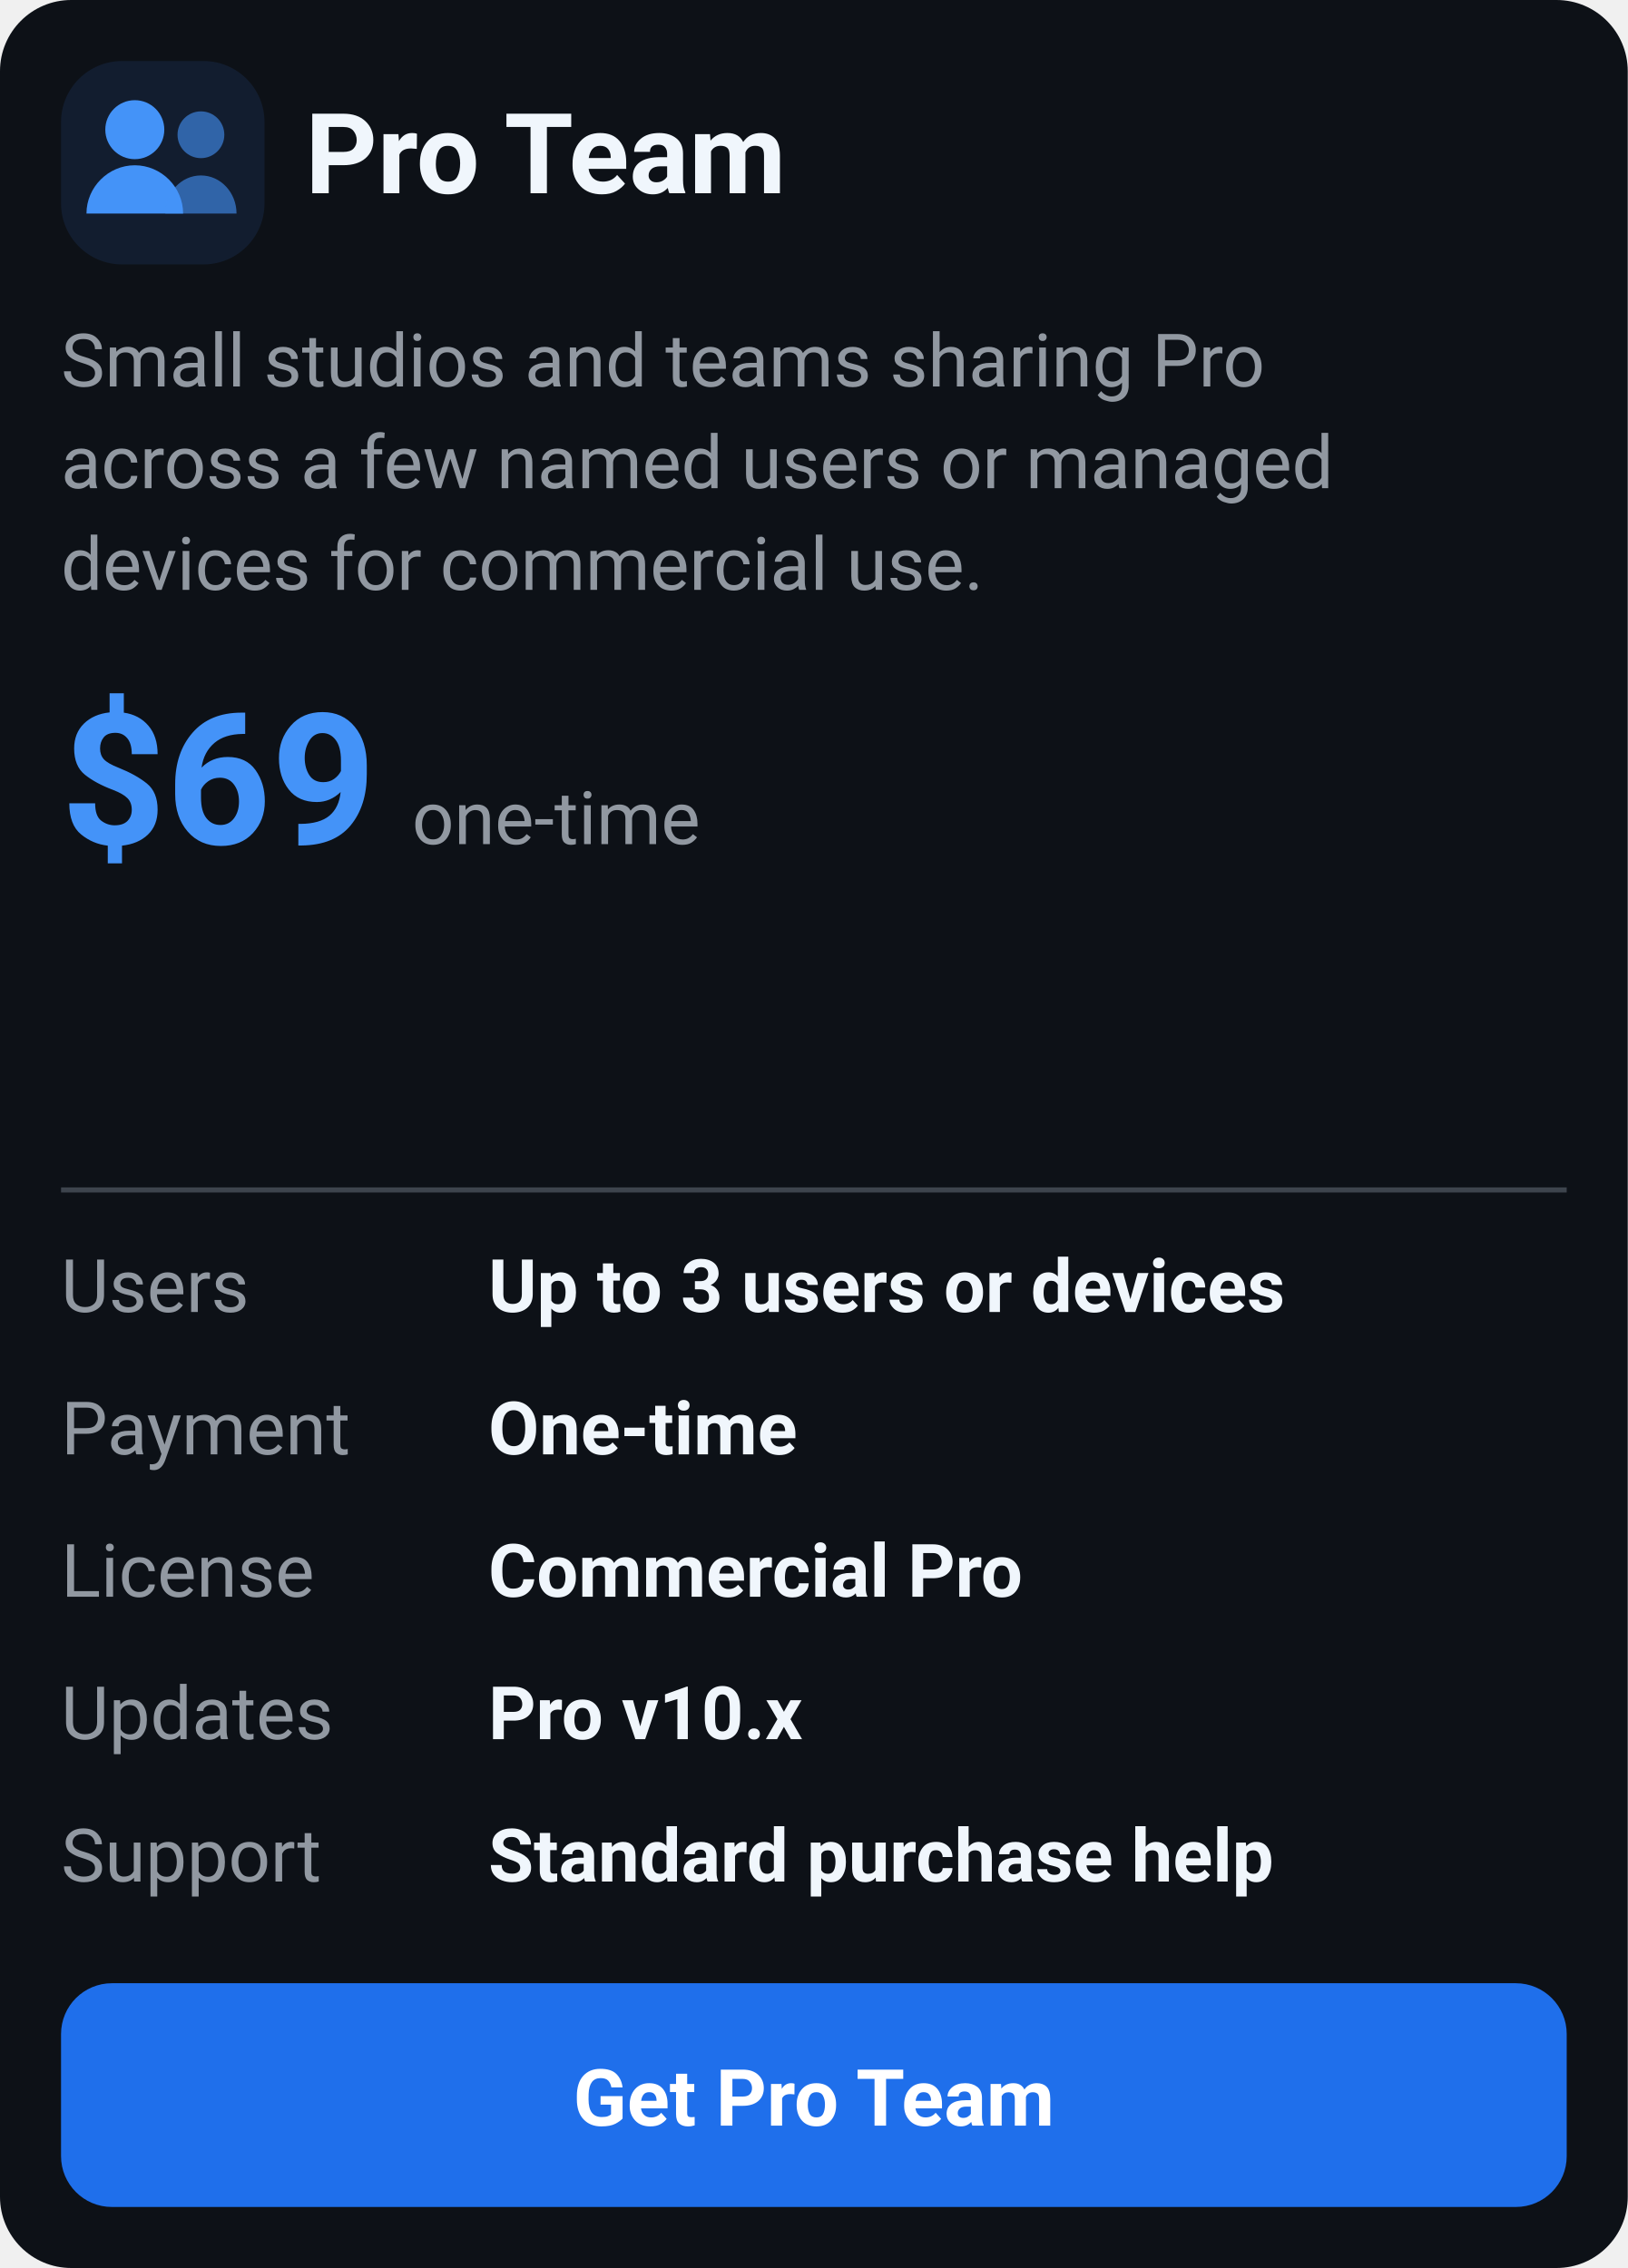
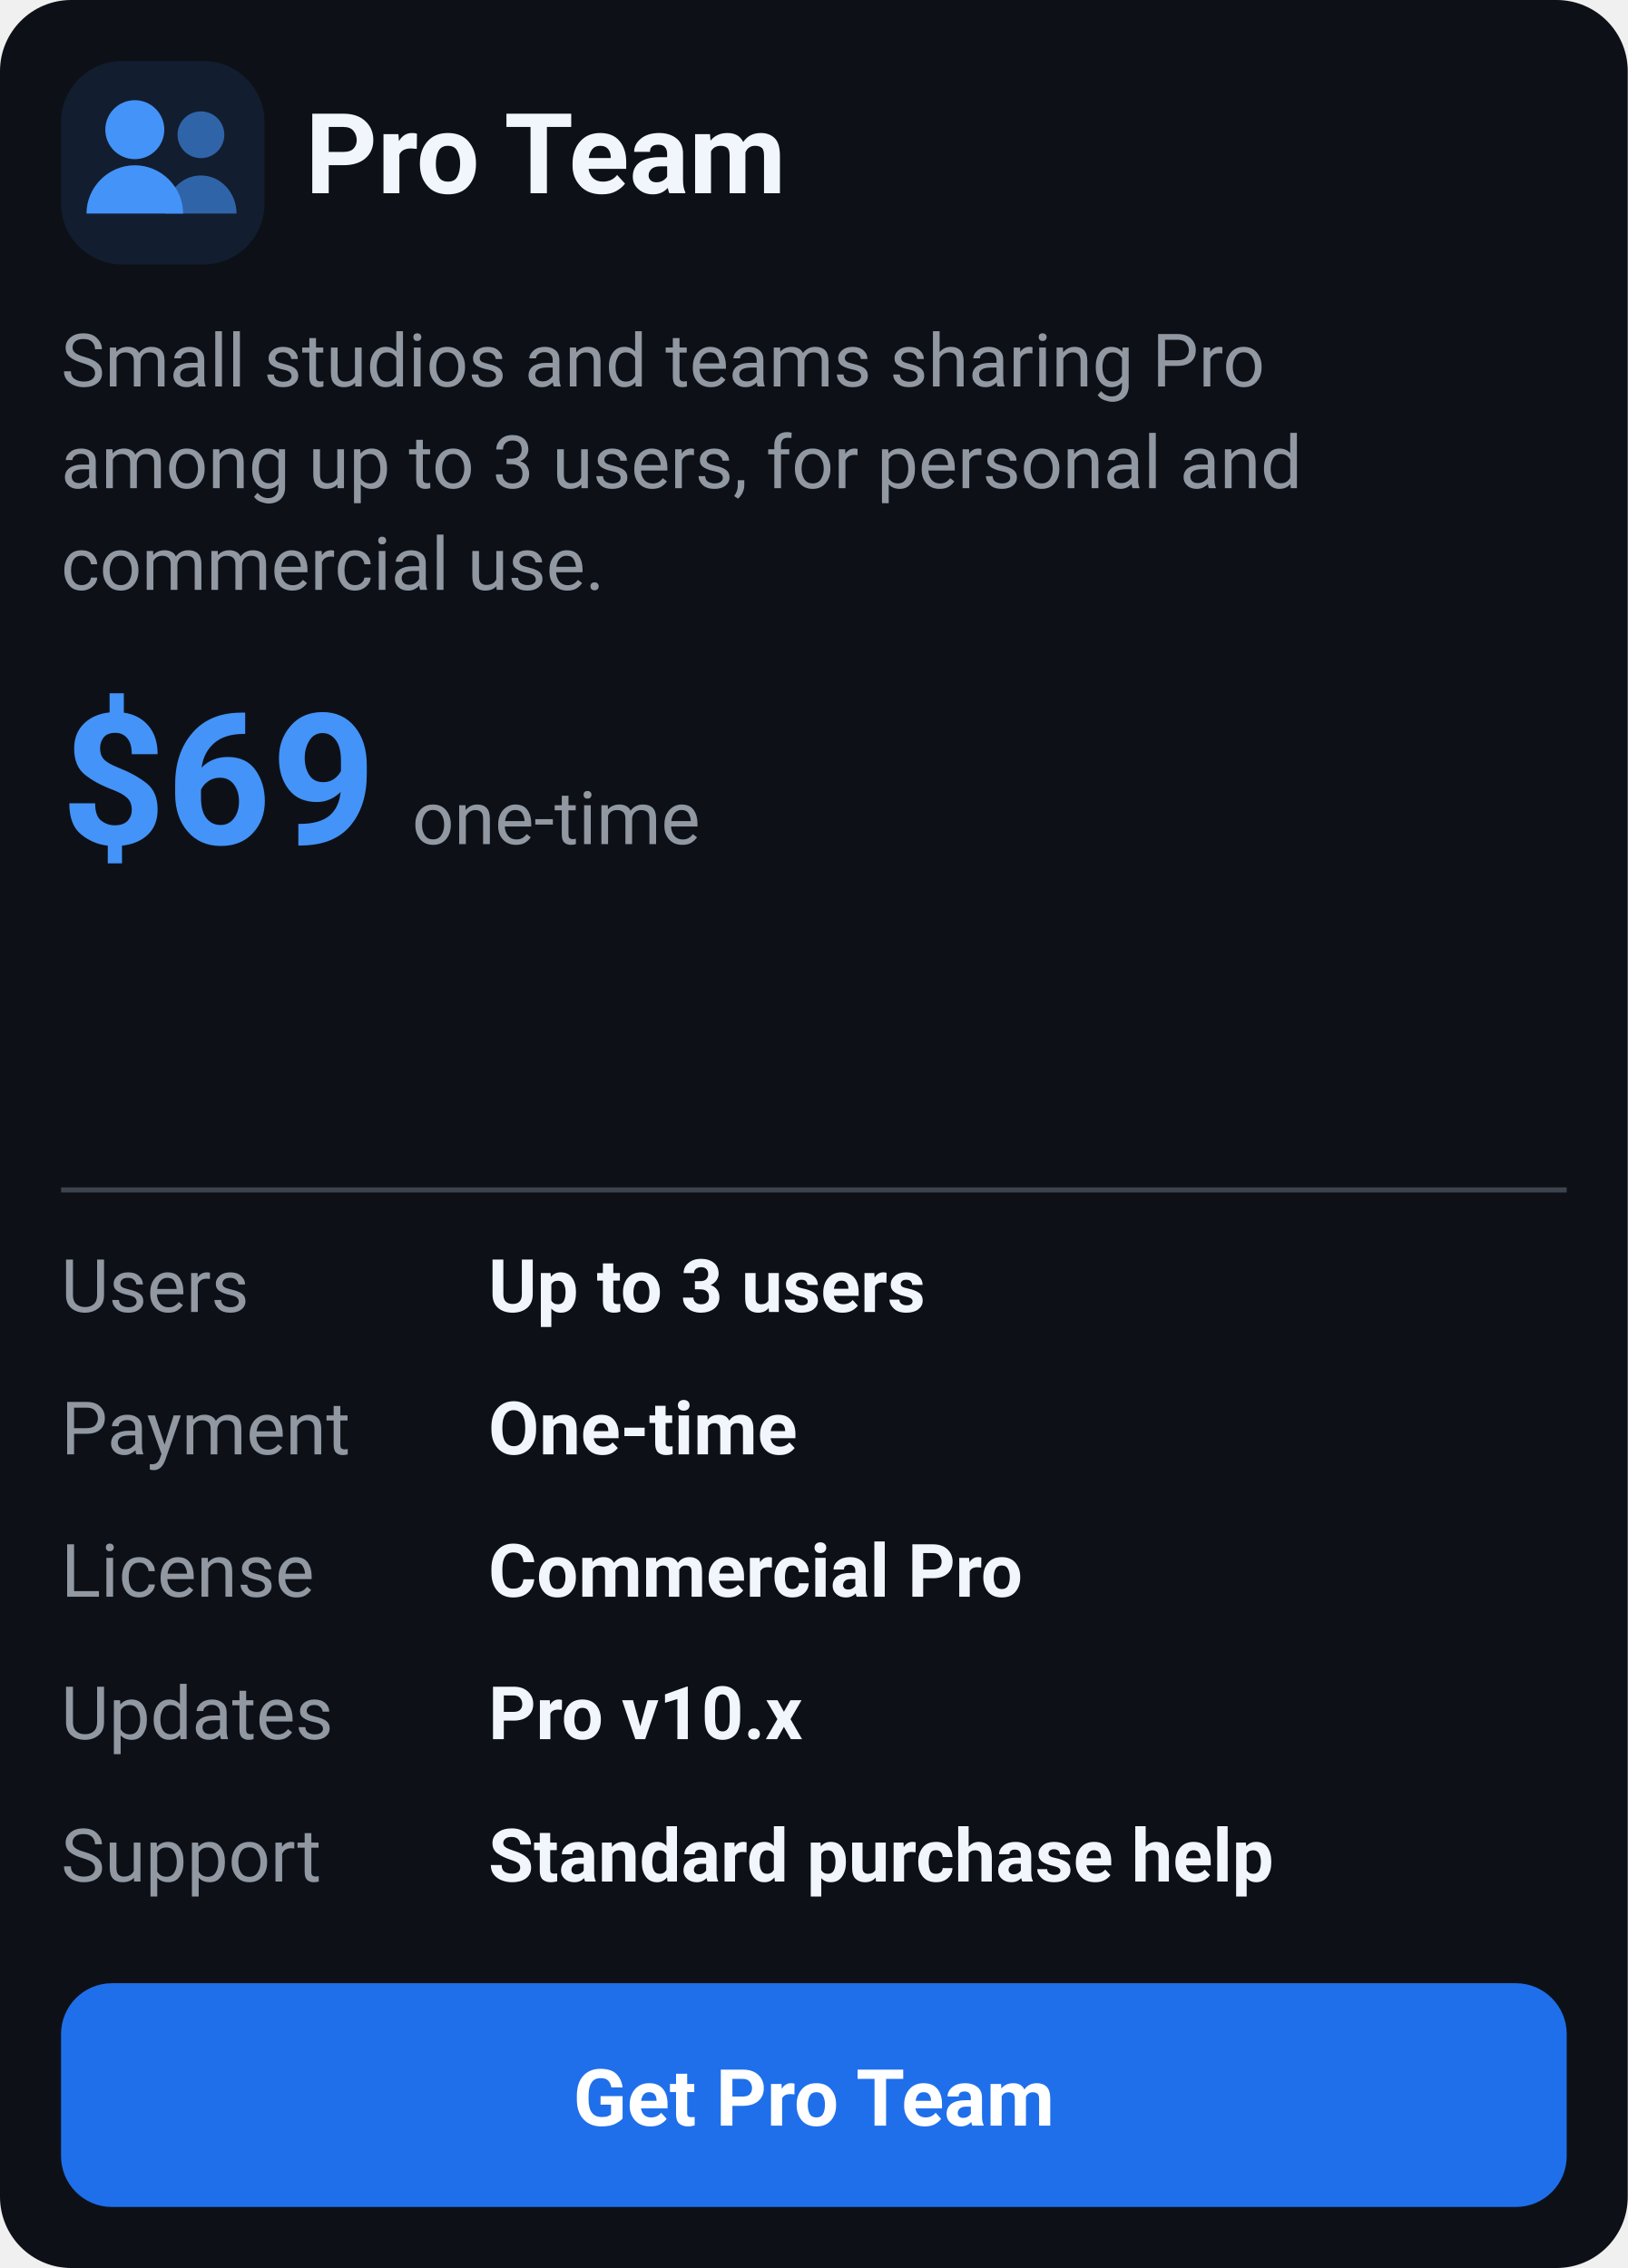
<svg xmlns="http://www.w3.org/2000/svg" width="320" height="446" viewBox="0 0 320 446" role="img" aria-label="Pro Team plan">
  <rect x="0" y="0" width="320" height="446" rx="14" fill="#0d1117" />
  <g font-family="-apple-system, BlinkMacSystemFont, 'Segoe UI', Roboto, Helvetica, Arial, sans-serif">
    <rect x="12" y="12" width="40" height="40" rx="12" fill="#121d2f" />
    <g transform="translate(-12,-20)">
      <circle cx="38.5" cy="45.5" r="5.8" fill="#4493f8" />
      <path d="M29 62c0-5.2 4.3-9.5 9.5-9.5S48 56.8 48 62z" fill="#4493f8" />
      <circle cx="51.5" cy="46.5" r="4.6" fill="#4493f8" opacity="0.6" />
      <path d="M44.5 62c0-4.1 3.1-7.5 7-7.5s7 3.4 7 7.5z" fill="#4493f8" opacity="0.6" />
    </g>
    <text x="60" y="38" font-size="22" font-weight="700" fill="#f0f6fc">Pro Team</text>
    <text x="12" y="76" font-size="14.5" fill="#9198a1">Small studios and teams sharing Pro</text>
-     <text x="12" y="96" font-size="14.5" fill="#9198a1">across a few named users or managed</text>
-     <text x="12" y="116" font-size="14.5" fill="#9198a1">devices for commercial use.</text>
+     <text x="12" y="96" font-size="14.5" fill="#9198a1">among up to 3 users, for personal and</text>
+     <text x="12" y="116" font-size="14.5" fill="#9198a1">commercial use.</text>
    <text x="12" y="166" font-size="36" font-weight="700" fill="#4493f8">$69</text>
    <text x="81" y="166" font-size="14.5" fill="#9198a1">one-time</text>
    <line x1="12" y1="234" x2="308" y2="234" stroke="#3d444d" />
    <text x="12" y="258" font-size="14.5" fill="#9198a1">Users</text>
-     <text x="96" y="258" font-size="14.5" font-weight="600" fill="#f0f6fc">Up to 3 users or devices</text>
+     <text x="96" y="258" font-size="14.5" font-weight="600" fill="#f0f6fc">Up to 3 users</text>
    <text x="12" y="286" font-size="14.5" fill="#9198a1">Payment</text>
    <text x="96" y="286" font-size="14.5" font-weight="600" fill="#f0f6fc">One-time</text>
    <text x="12" y="314" font-size="14.5" fill="#9198a1">License</text>
    <text x="96" y="314" font-size="14.5" font-weight="600" fill="#f0f6fc">Commercial Pro</text>
    <text x="12" y="342" font-size="14.5" fill="#9198a1">Updates</text>
    <text x="96" y="342" font-size="14.5" font-weight="600" fill="#f0f6fc">Pro v10.x</text>
    <text x="12" y="370" font-size="14.5" fill="#9198a1">Support</text>
    <text x="96" y="370" font-size="14.5" font-weight="600" fill="#f0f6fc">Standard purchase help</text>
    <rect x="12" y="390" width="296" height="44" rx="10" fill="#1f6feb" />
    <text x="160" y="418" font-size="15.5" font-weight="600" fill="#ffffff" text-anchor="middle">Get Pro Team</text>
  </g>
</svg>
